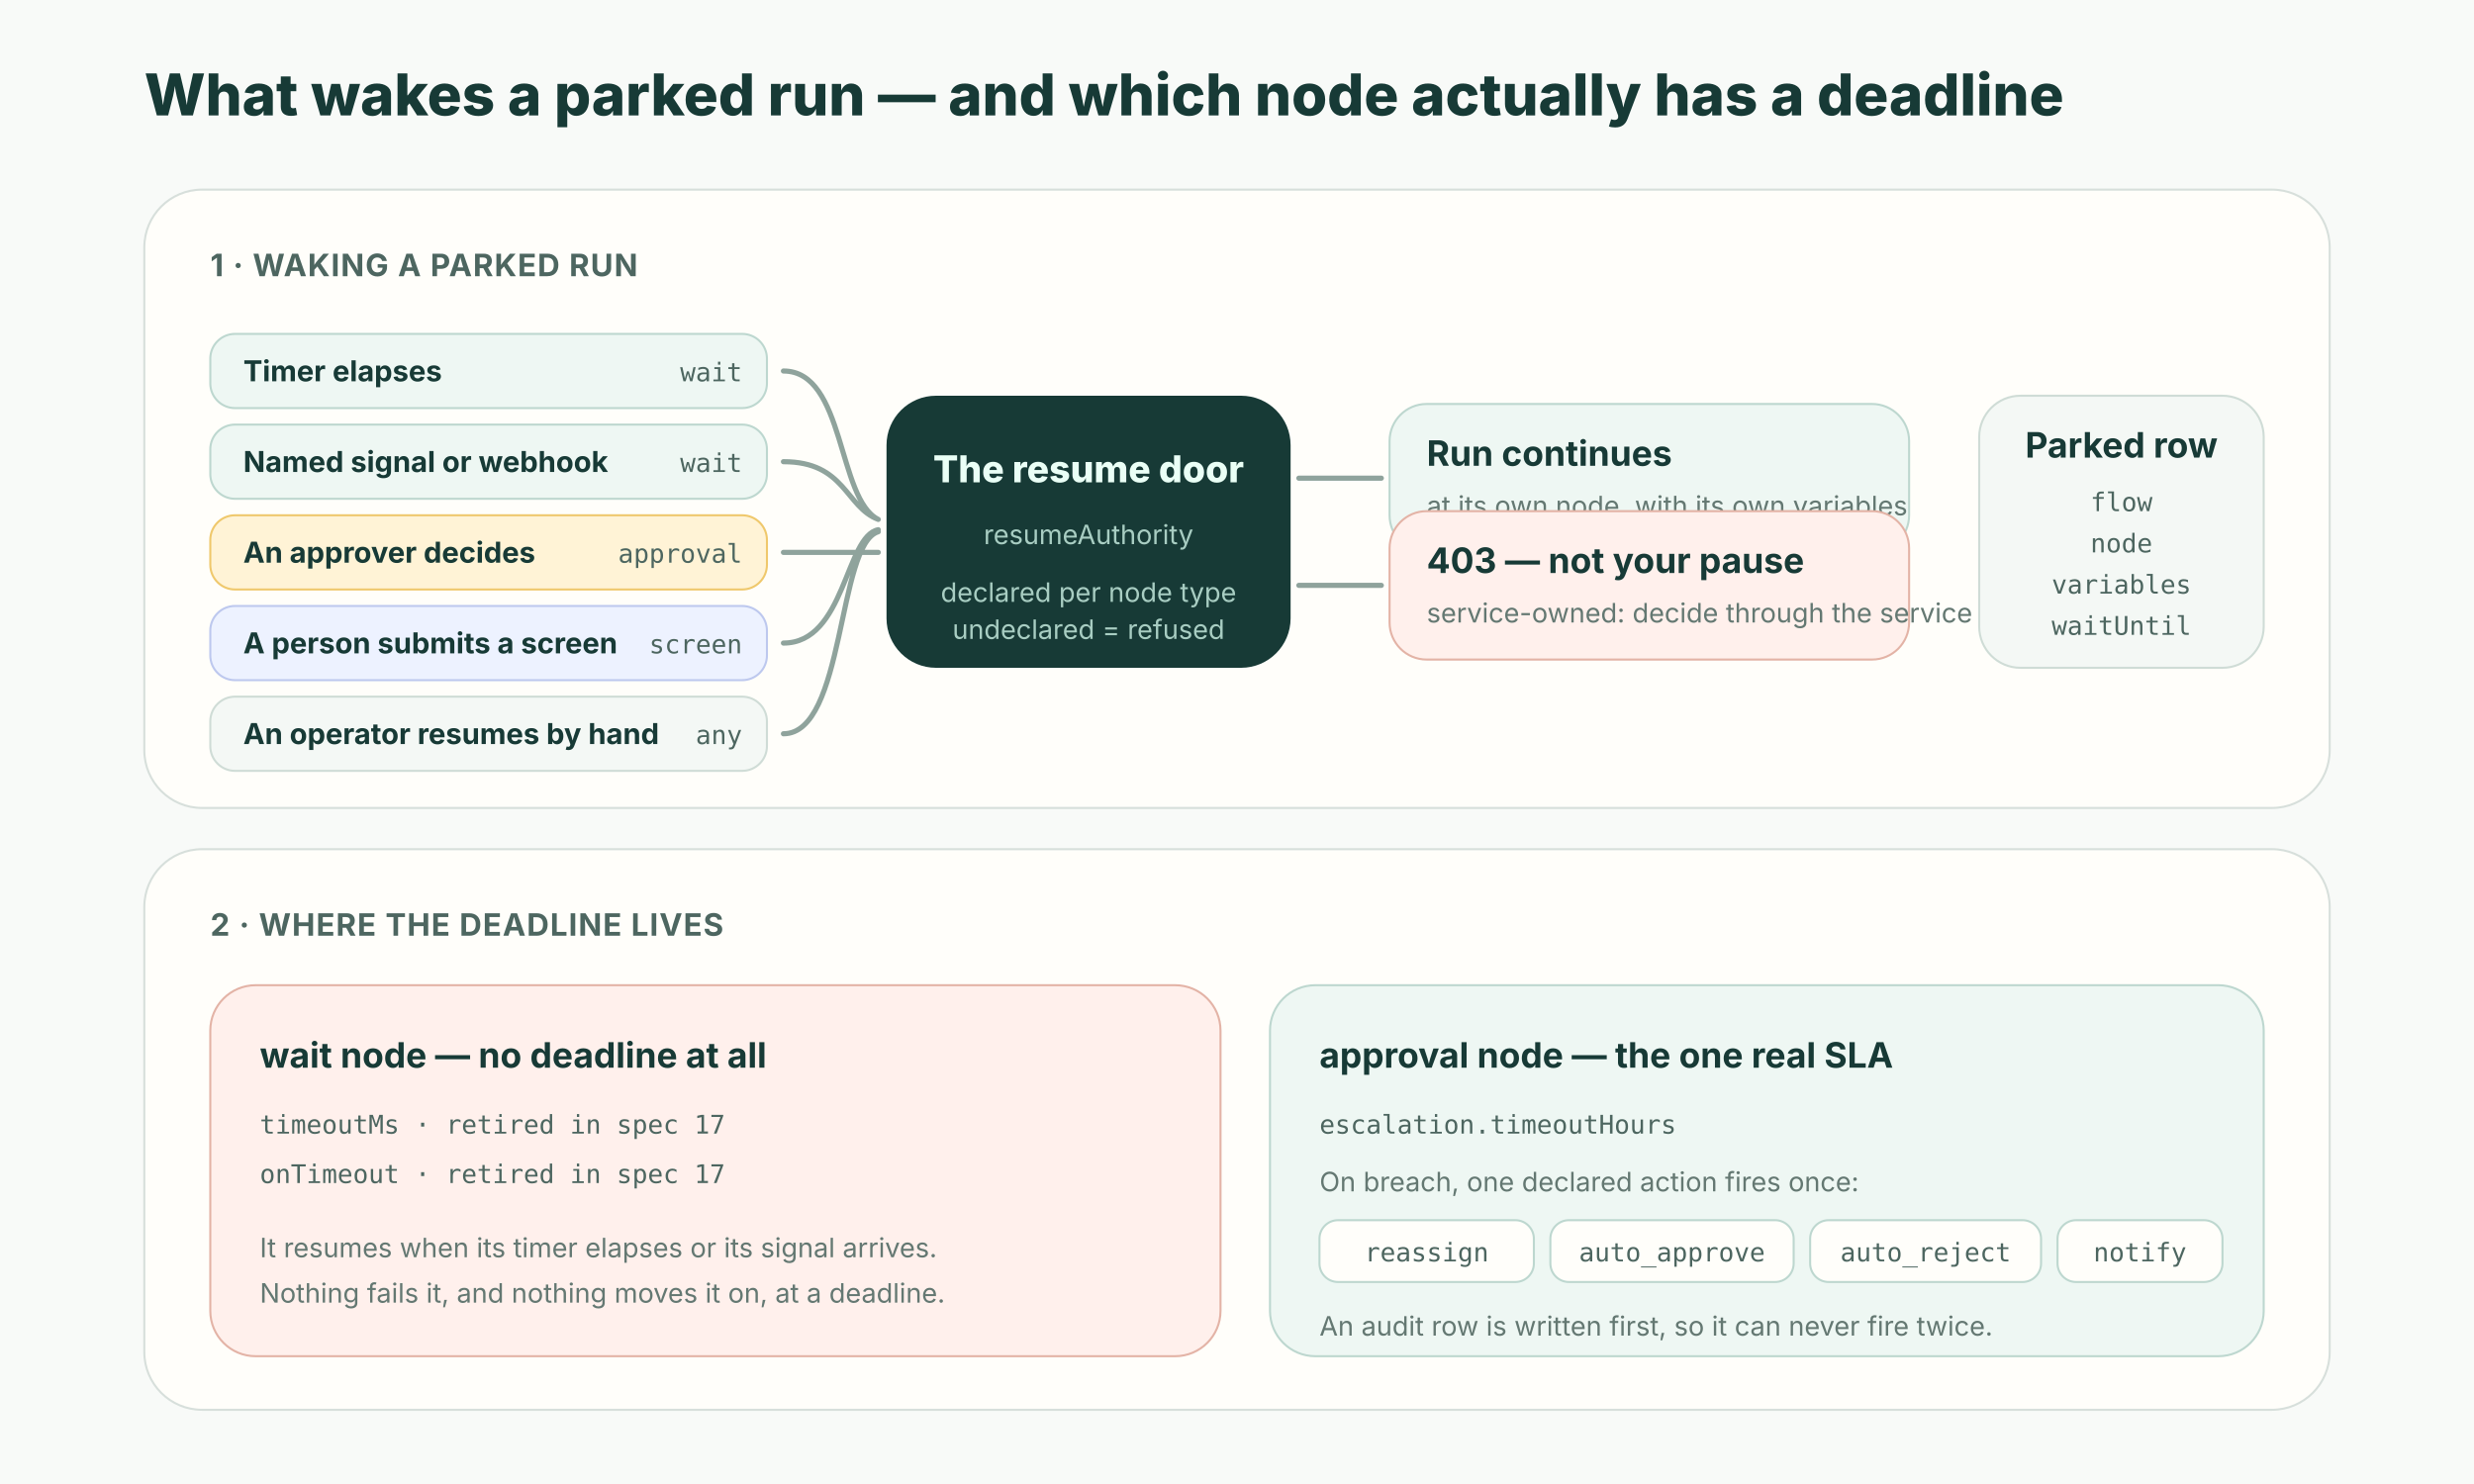
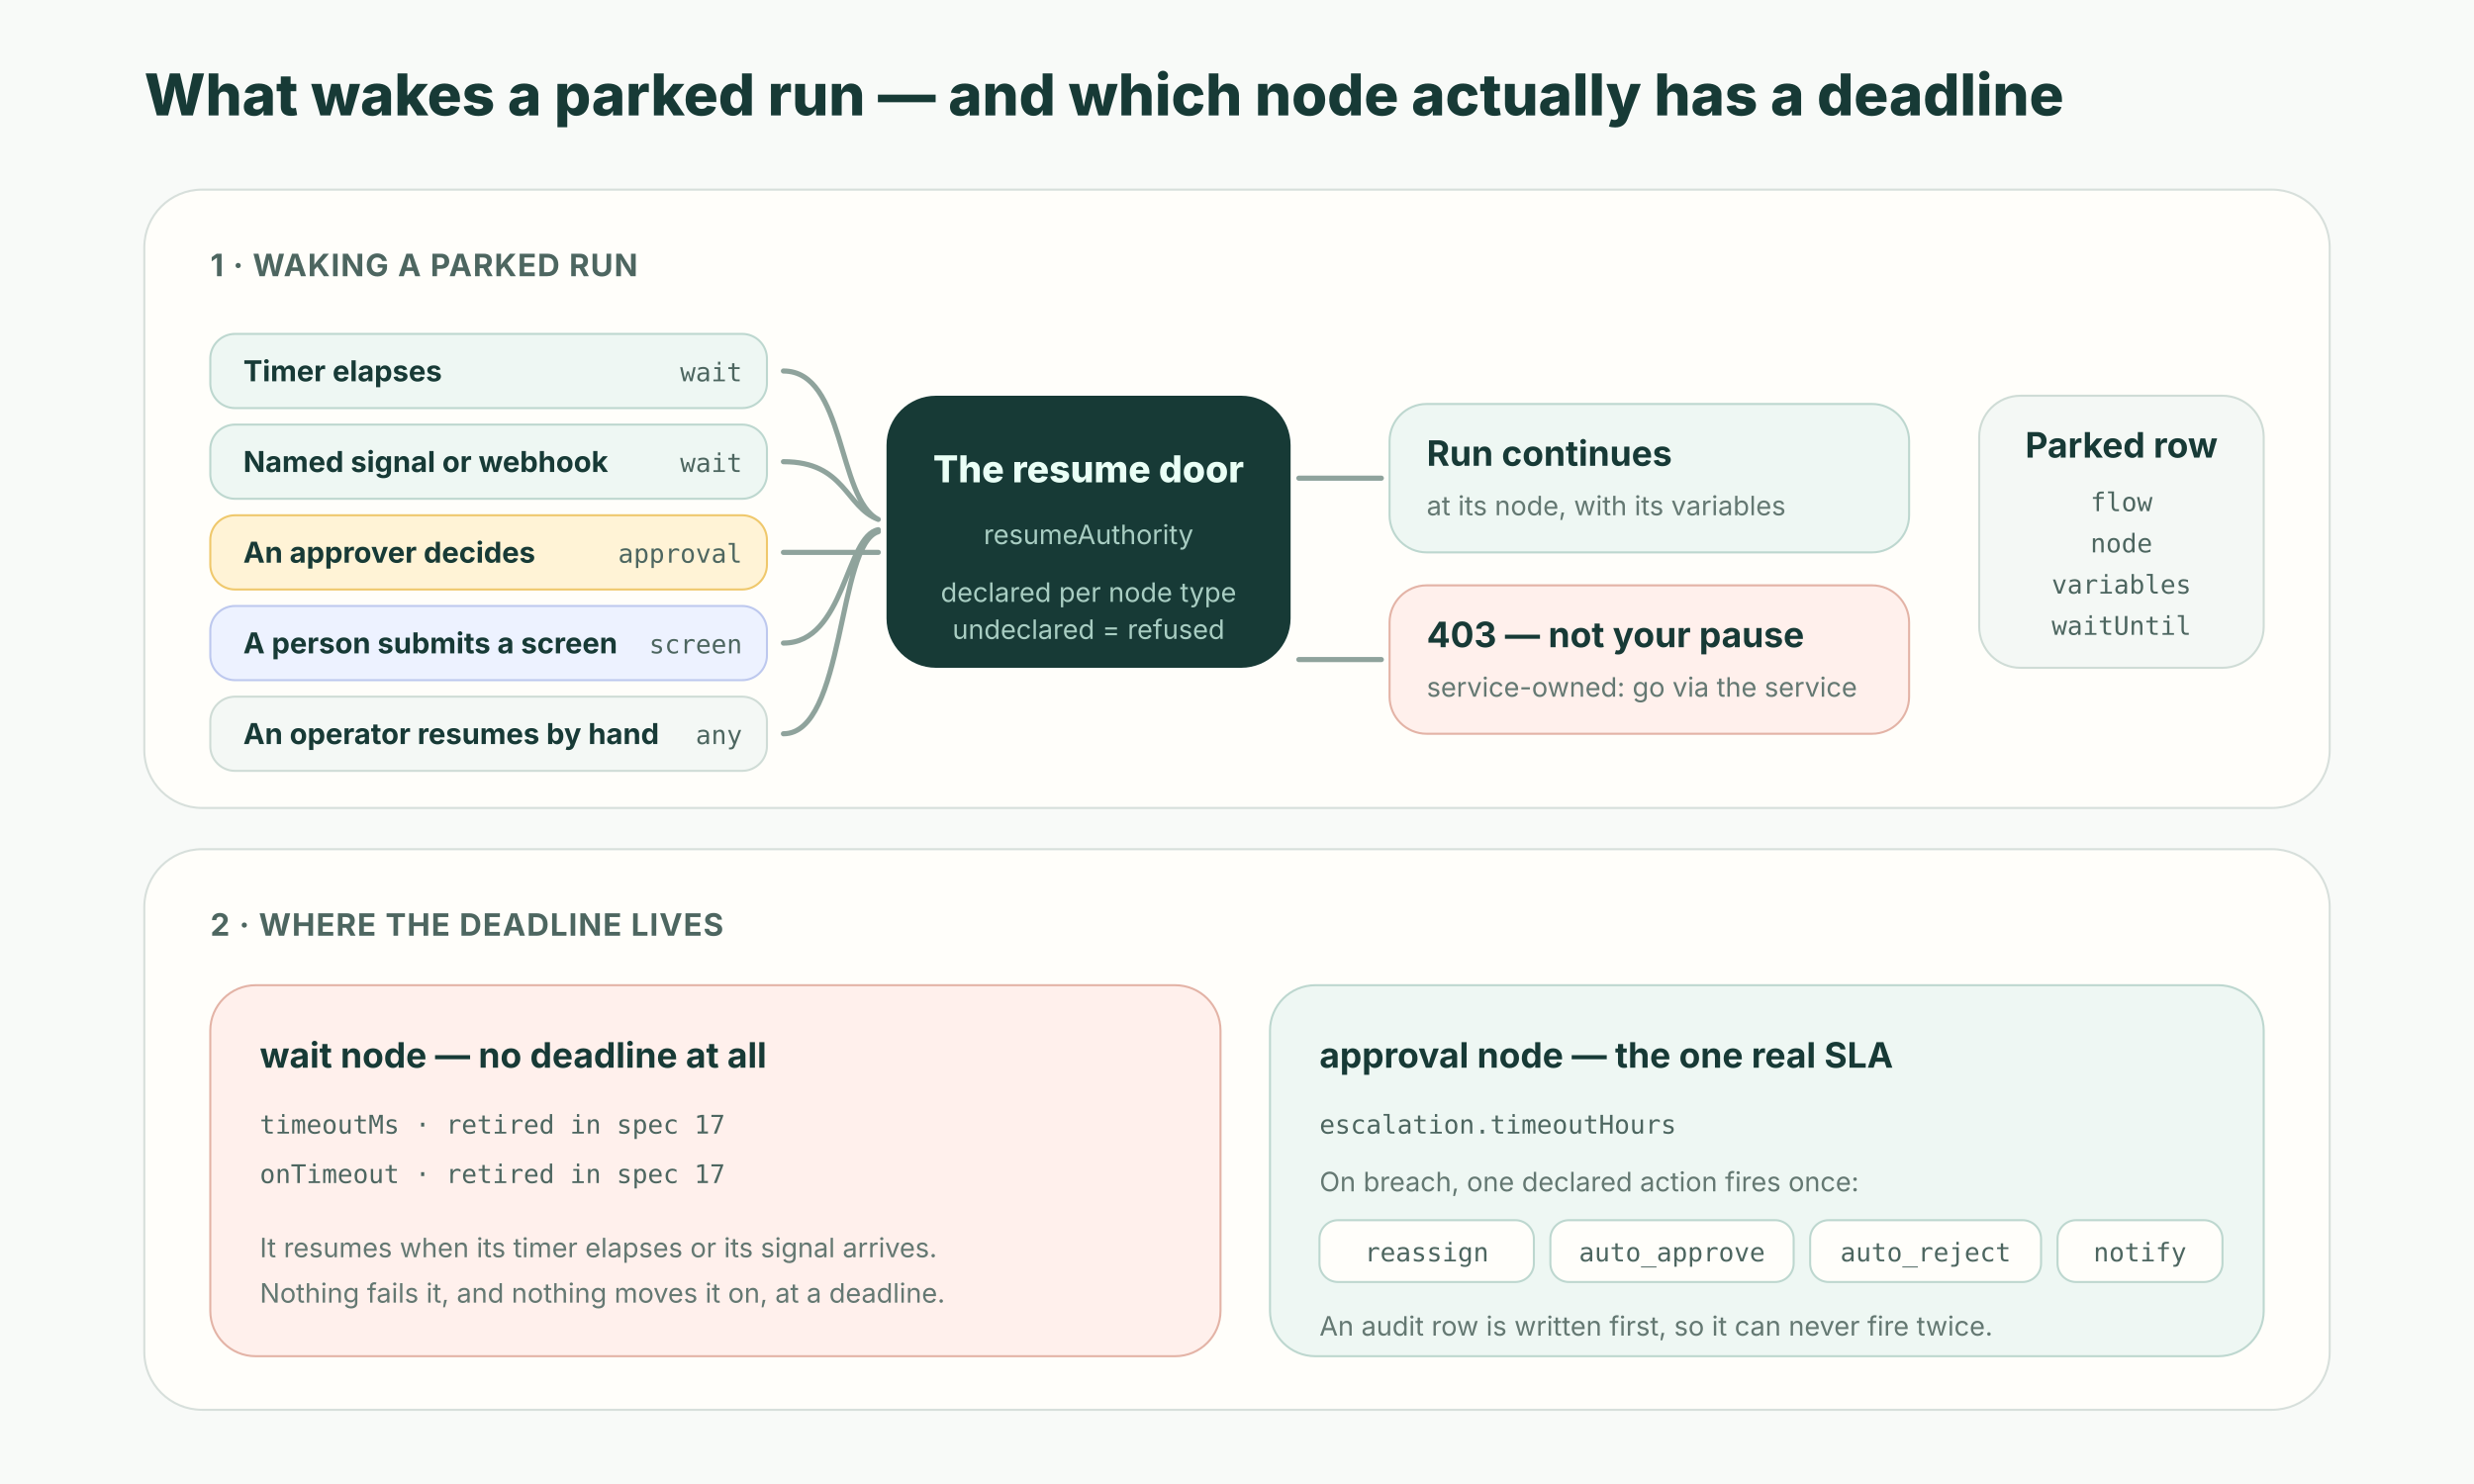
<svg xmlns="http://www.w3.org/2000/svg" viewBox="0 0 1200 720" role="img" aria-label="What wakes a parked run, and which node actually carries a deadline">
  <defs>
    <style>
      text{font-family:-apple-system,BlinkMacSystemFont,"Segoe UI",sans-serif;fill:#173a36}
      .h{font-size:28px;font-weight:780}
      .band{font-size:15px;font-weight:750;fill:#4d6660;letter-spacing:.5px}
      .t{font-size:17px;font-weight:740}.s{font-size:13px;fill:#647872}
      .box{fill:#fffefa;stroke:#d7dfdb}
      .white{fill:#eafff6}.soft{fill:#a8cdc2}
      .mono{font-family:ui-monospace,Menlo,monospace;font-size:12.5px;fill:#4d6660}
      .chip{font-size:14px;font-weight:700}
    </style>
  </defs>
  <rect width="1200" height="720" fill="#f8faf8" />
  <text x="70" y="56" class="h">What wakes a parked run — and which node actually has a deadline</text>
  <g transform="translate(70 92)">
    <rect width="1060" height="300" rx="28" class="box" />
    <text x="32" y="42" class="band">1 · WAKING A PARKED RUN</text>
    <g transform="translate(32 70)">
      <rect width="270" height="36" rx="12" fill="#eef7f3" stroke="#bdd7cf" />
      <text x="16" y="23" class="chip">Timer elapses</text>
      <text x="258" y="23" text-anchor="end" class="mono">wait</text>
    </g>
    <g transform="translate(32 114)">
      <rect width="270" height="36" rx="12" fill="#eef7f3" stroke="#bdd7cf" />
      <text x="16" y="23" class="chip">Named signal or webhook</text>
      <text x="258" y="23" text-anchor="end" class="mono">wait</text>
    </g>
    <g transform="translate(32 158)">
      <rect width="270" height="36" rx="12" fill="#fff3d6" stroke="#efc86c" />
      <text x="16" y="23" class="chip">An approver decides</text>
      <text x="258" y="23" text-anchor="end" class="mono">approval</text>
    </g>
    <g transform="translate(32 202)">
      <rect width="270" height="36" rx="12" fill="#edf2ff" stroke="#bdc8ee" />
      <text x="16" y="23" class="chip">A person submits a screen</text>
      <text x="258" y="23" text-anchor="end" class="mono">screen</text>
    </g>
    <g transform="translate(32 246)">
      <rect width="270" height="36" rx="12" fill="#f4f8f5" stroke="#cfdcd6" />
      <text x="16" y="23" class="chip">An operator resumes by hand</text>
      <text x="258" y="23" text-anchor="end" class="mono">any</text>
    </g>
    <path d="M310 88 C340 88 336 150 356 160 M310 132 C340 132 340 154 356 160 M310 176 H356 M310 220 C340 220 340 168 356 165 M310 264 C340 264 336 172 356 166" fill="none" stroke="#8fa39c" stroke-width="2.5" stroke-linecap="round" />
    <g transform="translate(360 100)">
      <rect width="196" height="132" rx="24" fill="#173a36" />
      <text x="98" y="42" text-anchor="middle" class="white" font-size="18" font-weight="770">The resume door</text>
      <text x="98" y="72" text-anchor="middle" class="soft" font-size="13" font-family="ui-monospace,Menlo,monospace">resumeAuthority</text>
      <text x="98" y="100" text-anchor="middle" class="soft" font-size="13">declared per node type</text>
      <text x="98" y="118" text-anchor="middle" class="soft" font-size="13">undeclared = refused</text>
    </g>
-     <path d="M560 140 H600 M560 192 H600" stroke="#8fa39c" stroke-width="2.5" stroke-linecap="round" />
+     <path d="M560 140 H600 M560 228 H600" stroke="#8fa39c" stroke-width="2.5" stroke-linecap="round" />
    <g transform="translate(604 104)">
      <rect width="252" height="72" rx="18" fill="#eef7f3" stroke="#bdd7cf" />
      <text x="18" y="30" class="t">Run continues</text>
-       <text x="18" y="54" class="s">at its own node, with its own variables</text>
+       <text x="18" y="54" class="s">at its node, with its variables</text>
    </g>
-     <g transform="translate(604 156)">
+     <g transform="translate(604 192)">
      <rect width="252" height="72" rx="18" fill="#fff0ec" stroke="#e3b3a6" />
      <text x="18" y="30" class="t">403 — not your pause</text>
-       <text x="18" y="54" class="s">service-owned: decide through the service</text>
+       <text x="18" y="54" class="s">service-owned: go via the service</text>
    </g>
    <g transform="translate(890 100)">
      <rect width="138" height="132" rx="20" fill="#f4f8f5" stroke="#cfdcd6" />
      <text x="69" y="30" text-anchor="middle" class="t">Parked row</text>
      <text x="69" y="56" text-anchor="middle" class="mono">flow</text>
      <text x="69" y="76" text-anchor="middle" class="mono">node</text>
      <text x="69" y="96" text-anchor="middle" class="mono">variables</text>
      <text x="69" y="116" text-anchor="middle" class="mono">waitUntil</text>
    </g>
  </g>
  <g transform="translate(70 412)">
    <rect width="1060" height="272" rx="28" class="box" />
    <text x="32" y="42" class="band">2 · WHERE THE DEADLINE LIVES</text>
    <g transform="translate(32 66)">
      <rect width="490" height="180" rx="22" fill="#fff0ec" stroke="#e3b3a6" />
      <text x="24" y="40" class="t">wait node — no deadline at all</text>
      <text x="24" y="72" class="mono">timeoutMs   · retired in spec 17</text>
      <text x="24" y="96" class="mono">onTimeout   · retired in spec 17</text>
      <text x="24" y="132" class="s">It resumes when its timer elapses or its signal arrives.</text>
      <text x="24" y="154" class="s">Nothing fails it, and nothing moves it on, at a deadline.</text>
    </g>
    <g transform="translate(546 66)">
      <rect width="482" height="180" rx="22" fill="#eef7f3" stroke="#bdd7cf" />
      <text x="24" y="40" class="t">approval node — the one real SLA</text>
      <text x="24" y="72" class="mono">escalation.timeoutHours</text>
      <text x="24" y="100" class="s">On breach, one declared action fires once:</text>
      <g transform="translate(24 114)" class="mono">
        <rect width="104" height="30" rx="9" fill="#fffefa" stroke="#bdd7cf" />
        <text x="52" y="20" text-anchor="middle" class="mono">reassign</text>
        <rect x="112" width="118" height="30" rx="9" fill="#fffefa" stroke="#bdd7cf" />
        <text x="171" y="20" text-anchor="middle" class="mono">auto_approve</text>
        <rect x="238" width="112" height="30" rx="9" fill="#fffefa" stroke="#bdd7cf" />
        <text x="294" y="20" text-anchor="middle" class="mono">auto_reject</text>
        <rect x="358" width="80" height="30" rx="9" fill="#fffefa" stroke="#bdd7cf" />
        <text x="398" y="20" text-anchor="middle" class="mono">notify</text>
      </g>
      <text x="24" y="170" class="s">An audit row is written first, so it can never fire twice.</text>
    </g>
  </g>
</svg>
